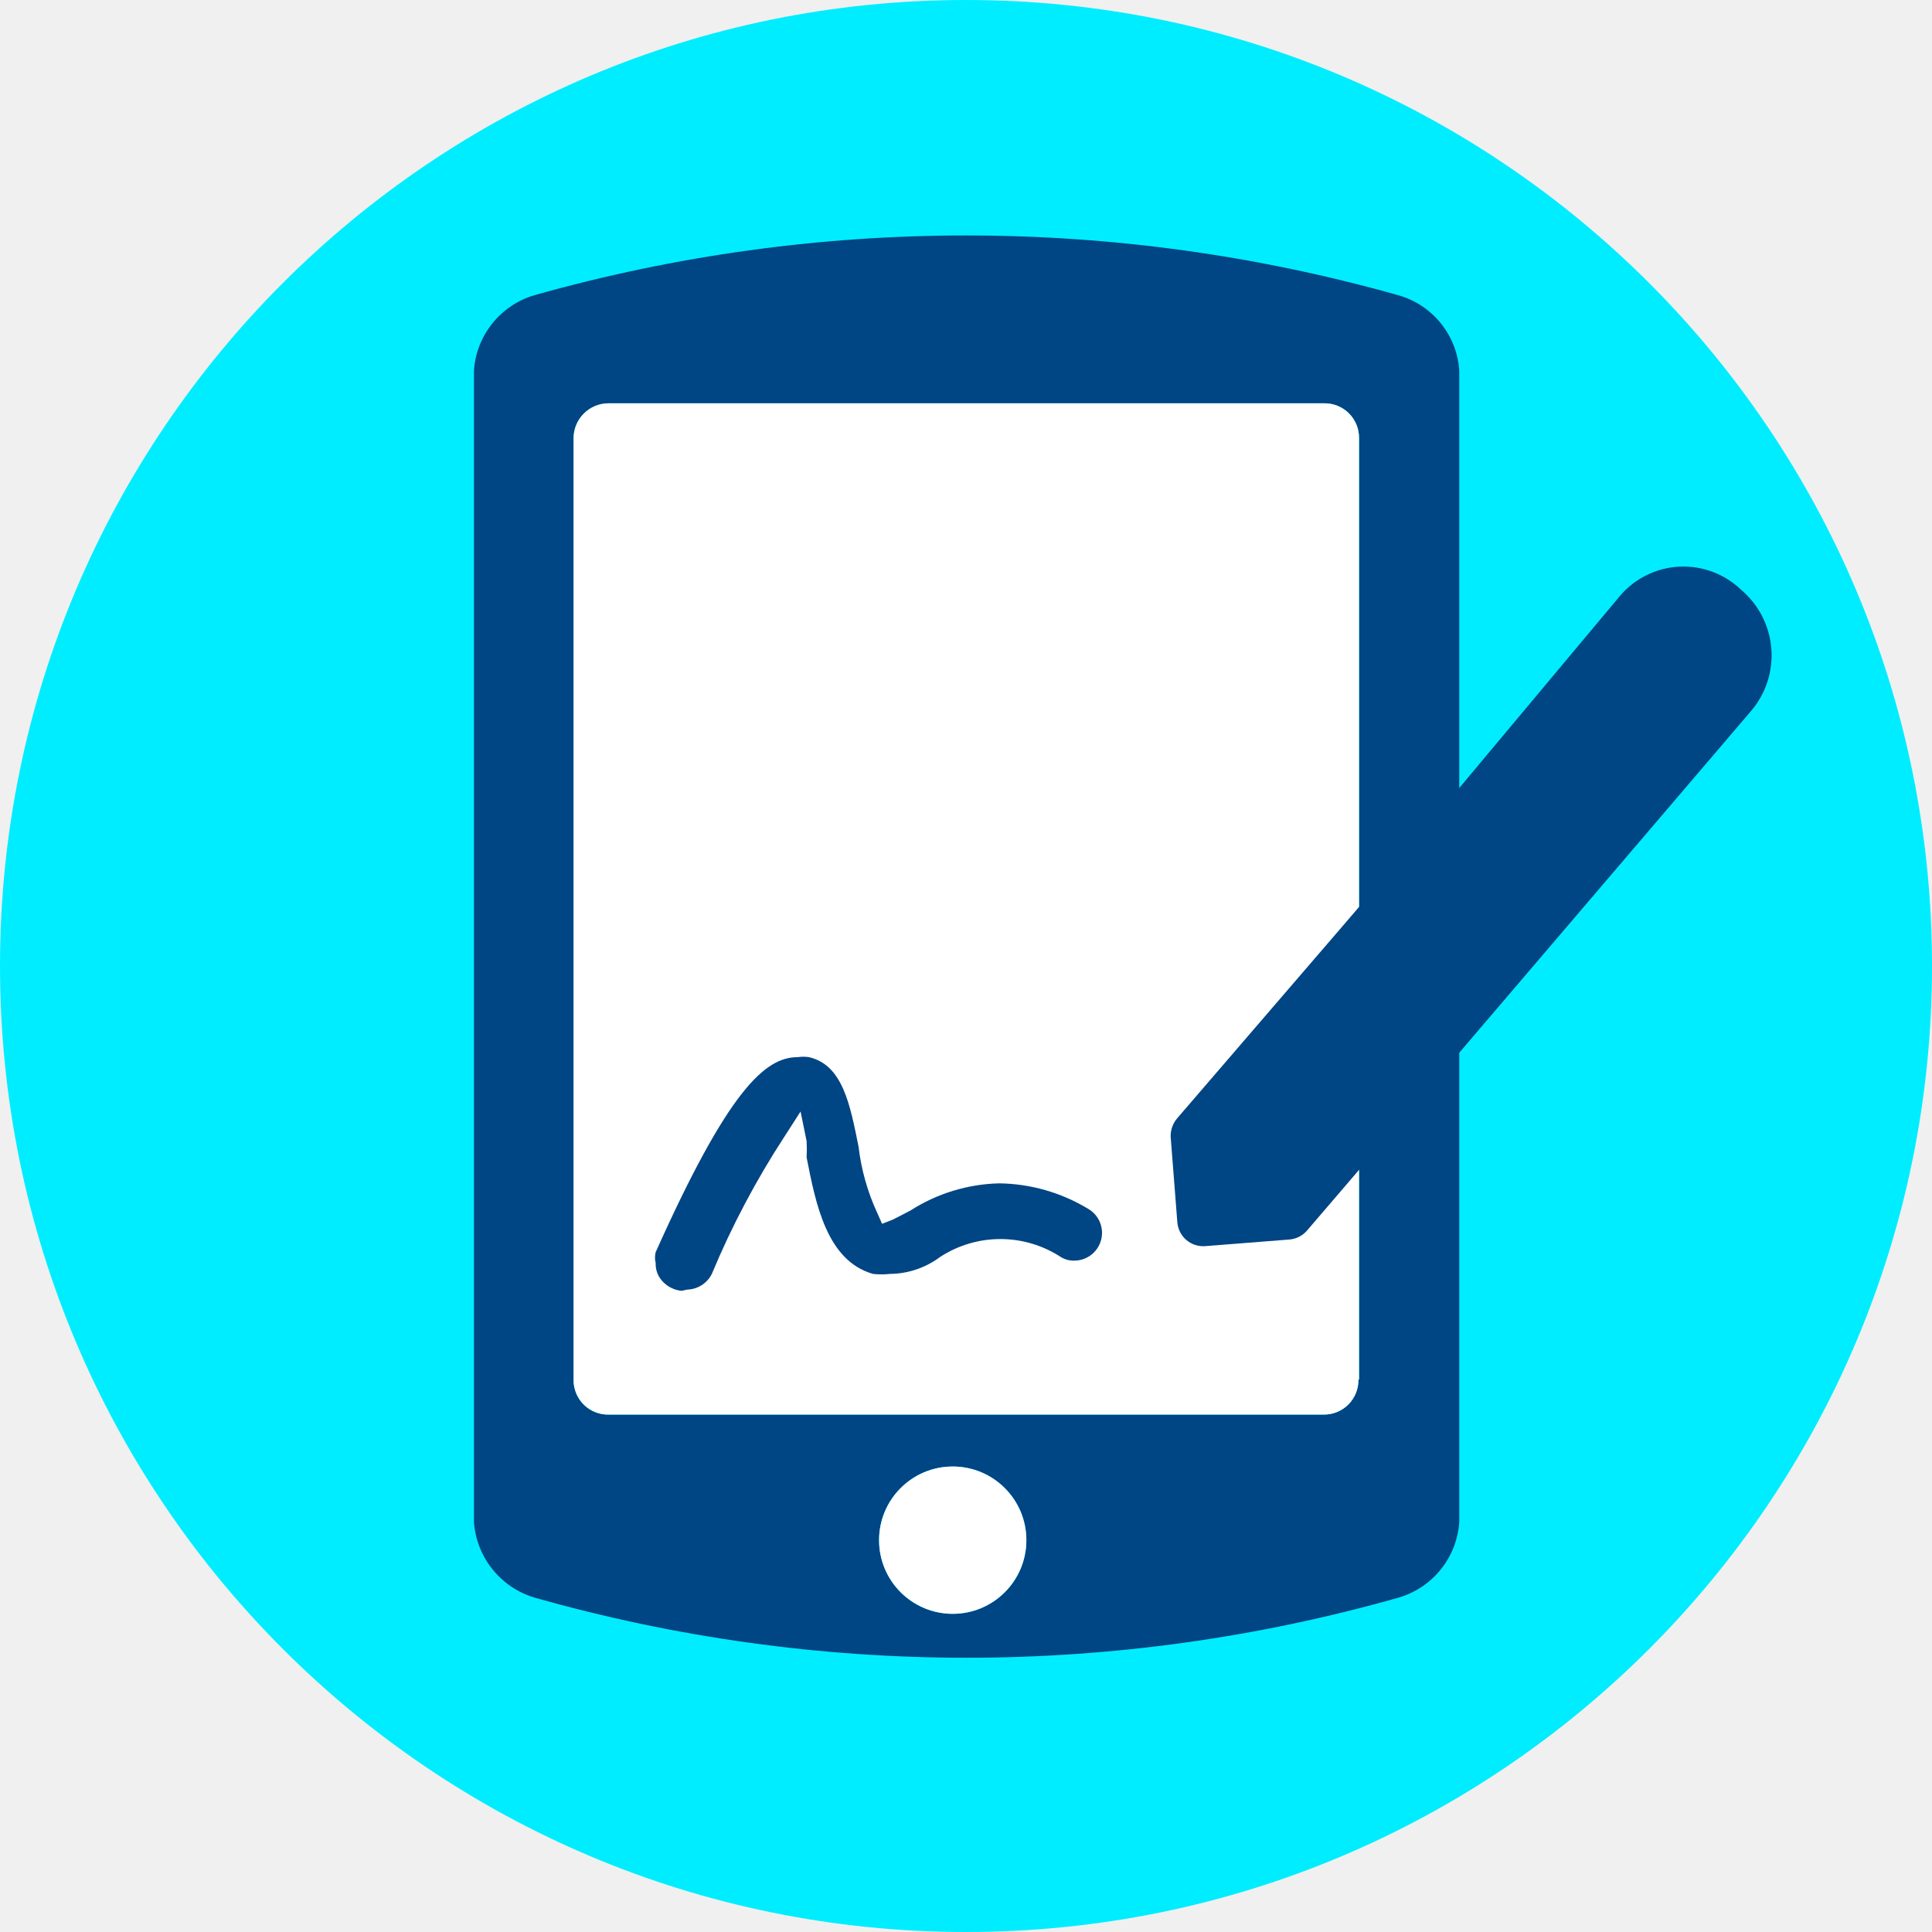
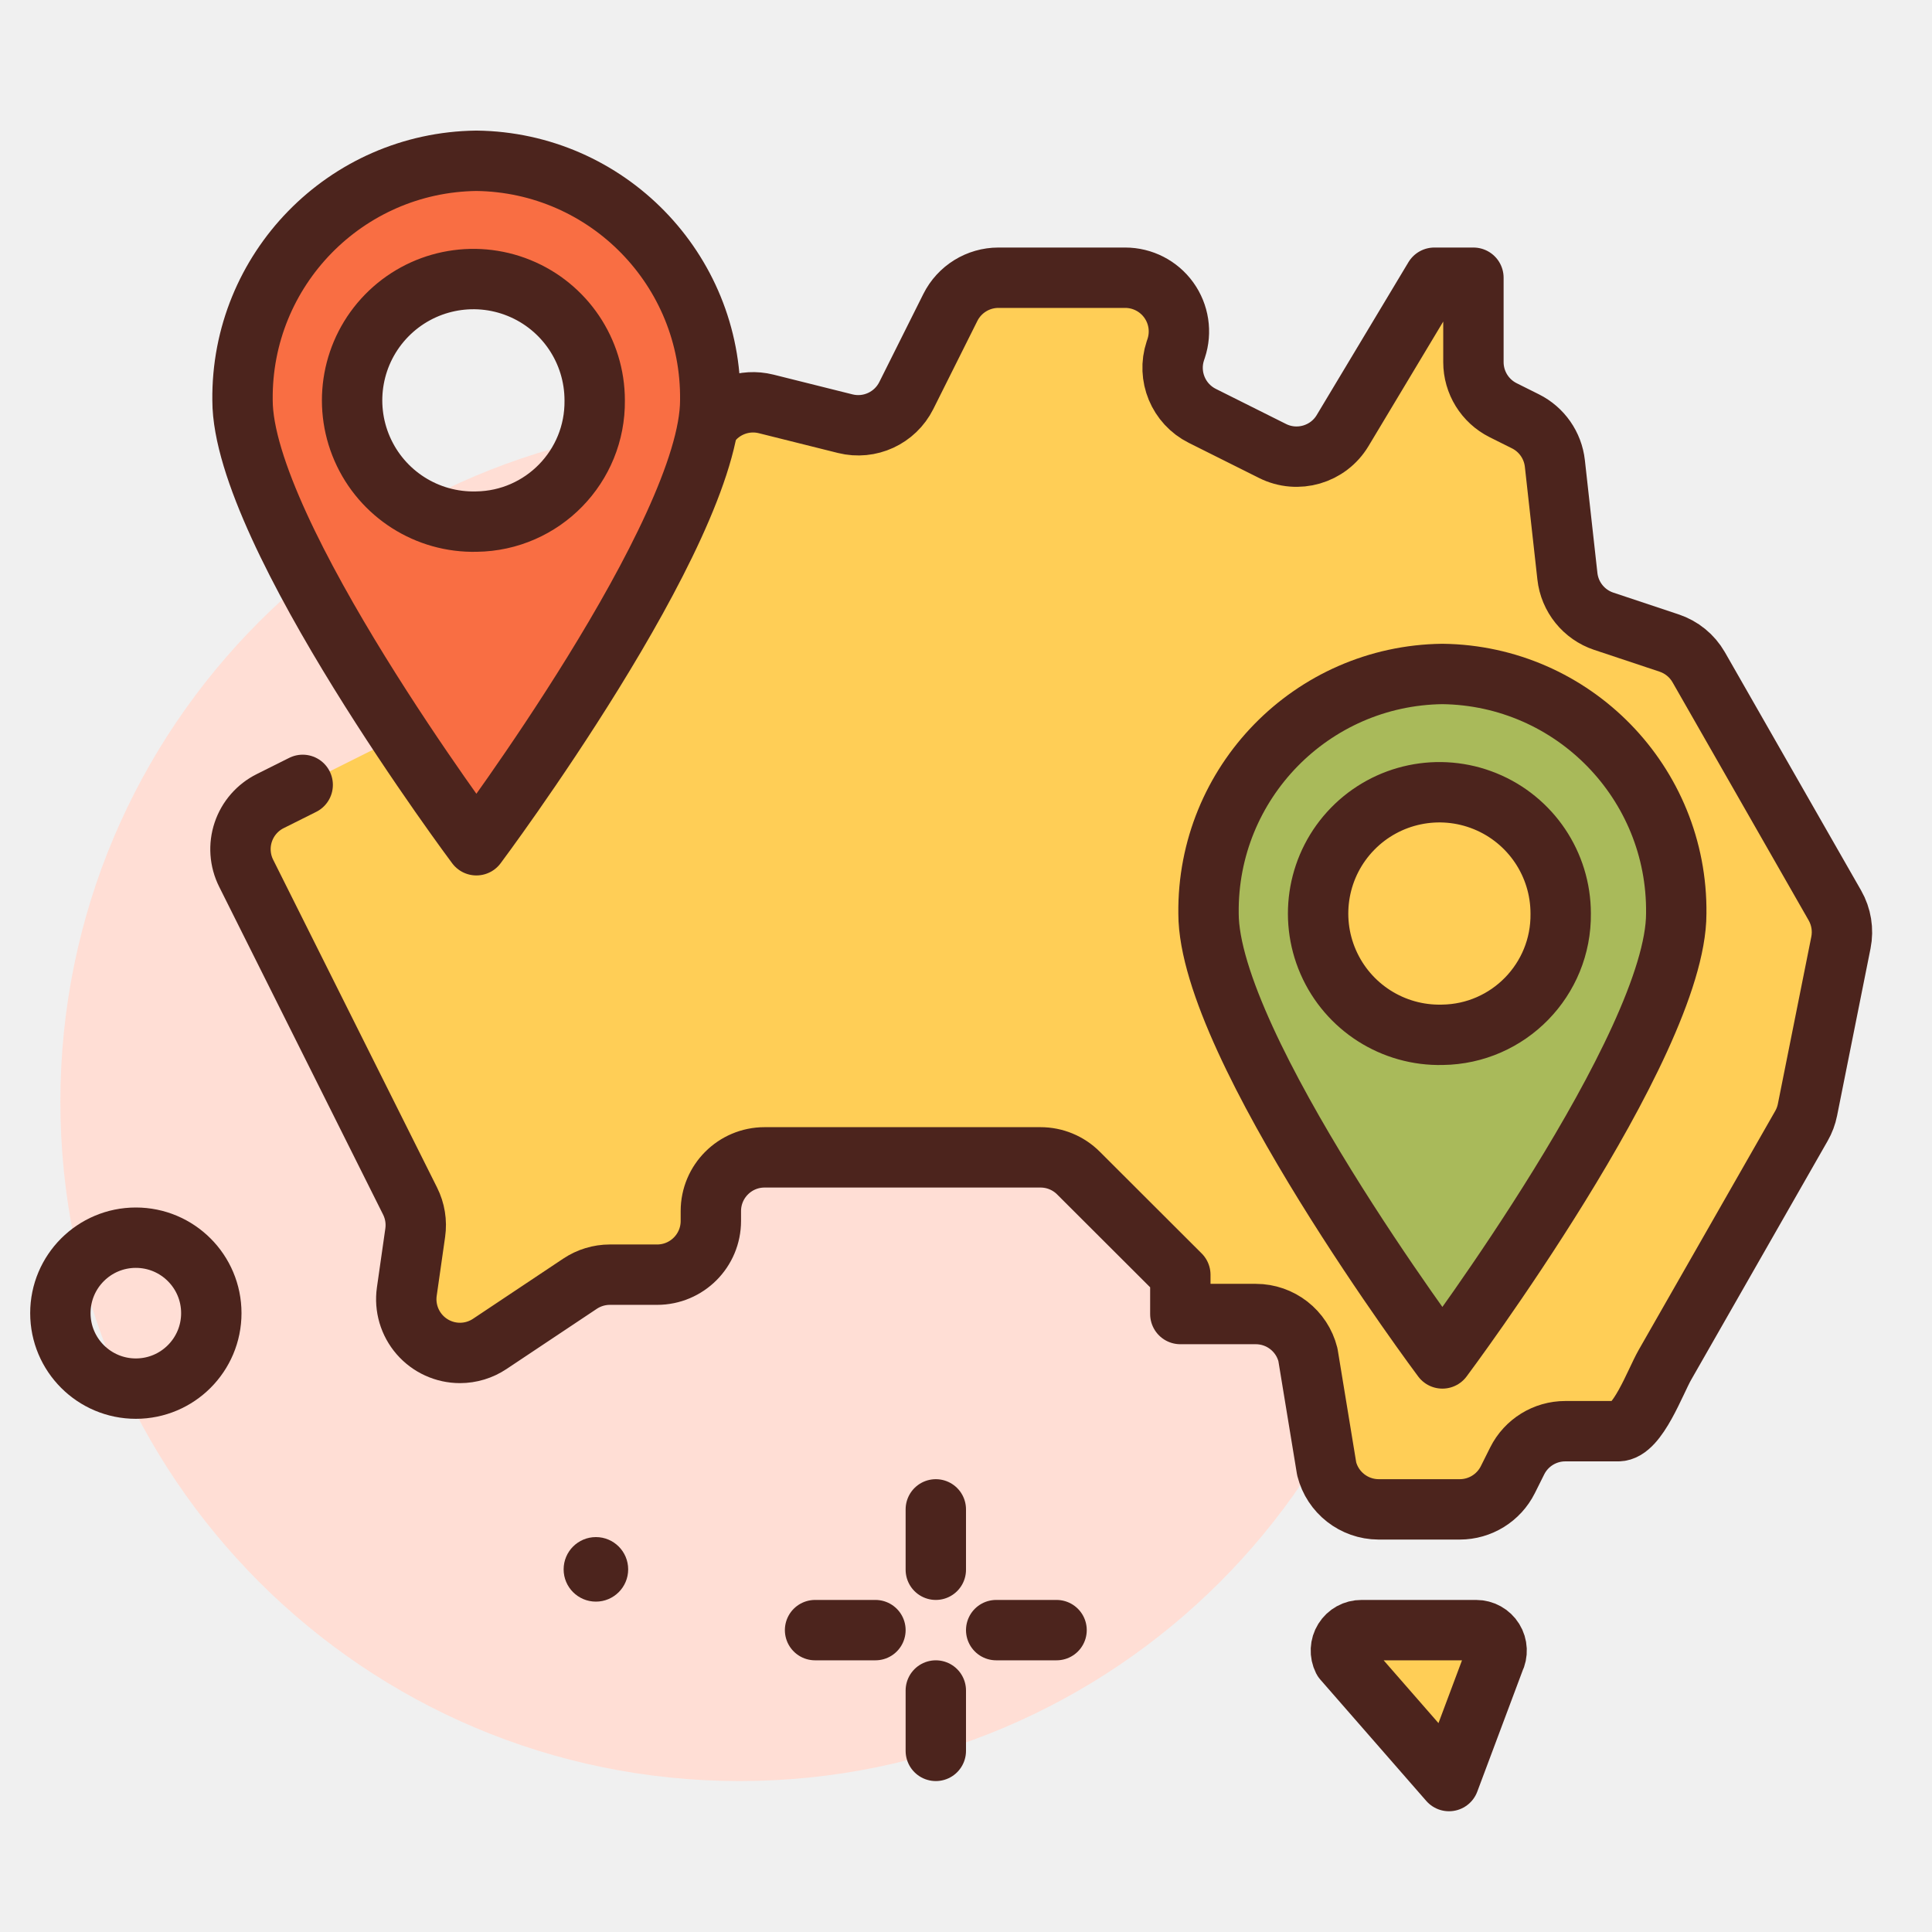
- <svg xmlns="http://www.w3.org/2000/svg" id="EM21" width="32" height="32" viewBox="0 0 32 32">
-   <circle id="Ellipse_154" data-name="Ellipse 154" cx="16" cy="16" r="16" fill="#00edff" />
-   <path id="Path_10588" data-name="Path 10588" d="M23.16,4.89a26.35,26.35,0,0,0-14.31,0,1.4,1.4,0,0,0-1,1.25V25.21a1.41,1.41,0,0,0,1,1.25,26.2,26.2,0,0,0,14.32,0,1.4,1.4,0,0,0,1-1.25V6.14a1.39,1.39,0,0,0-1.01-1.25ZM15.78,26.73A1.22,1.22,0,1,1,17,25.51,1.22,1.22,0,0,1,15.78,26.73Zm6.72-3.88a.57.57,0,0,1-.58.58H10.08a.57.57,0,0,1-.58-.58V7.26a.58.58,0,0,1,.58-.58H21.93a.57.57,0,0,1,.58.58V22.85Z" fill="#004584" />
-   <path id="Path_10589" data-name="Path 10589" d="M22.5,22.85a.57.57,0,0,1-.58.58H10.08a.57.57,0,0,1-.58-.58V7.26a.58.58,0,0,1,.58-.58H21.93a.57.57,0,0,1,.58.58V22.85Z" fill="#fff" />
-   <path id="Path_10590" data-name="Path 10590" d="M28.84,9.77h0a1.38,1.38,0,0,0-2,.09l-.05.06L23,14.45l-.78.91L19.5,18.52a.45.45,0,0,0-.11.31l.11,1.41a.43.43,0,0,0,.46.4l1.4-.11h0a.43.43,0,0,0,.29-.15l.9-1.05.78-.91L29,11.78a1.42,1.42,0,0,0-.16-2.01Z" fill="#004584" />
-   <path id="Path_10591" data-name="Path 10591" d="M11.29,21.38a.49.49,0,0,1-.3-.14.42.42,0,0,1-.13-.32.37.37,0,0,1,0-.18c1.2-2.68,1.81-3.23,2.35-3.23a.62.62,0,0,1,.19,0c.56.13.68.79.82,1.48a3.62,3.62,0,0,0,.31,1.1l.08.18.18-.07.29-.15a2.85,2.85,0,0,1,1.47-.45,2.92,2.92,0,0,1,1.47.42.46.46,0,0,1-.23.86.4.4,0,0,1-.22-.06,1.83,1.83,0,0,0-2,0,1.41,1.41,0,0,1-.83.28,1.27,1.27,0,0,1-.28,0c-.77-.22-.95-1.17-1.1-1.93a2.56,2.56,0,0,0,0-.27l-.1-.49-.27.42a14.07,14.07,0,0,0-1.2,2.27.47.47,0,0,1-.41.26Z" fill="#004584" />
-   <circle id="Ellipse_155" data-name="Ellipse 155" cx="1.22" cy="1.22" r="1.22" transform="translate(14.56 24.29)" fill="#fff" />
+ <svg xmlns="http://www.w3.org/2000/svg" width="800px" height="800px" viewBox="0 0 64 64">
+   <g id="travel">
+     <circle cx="24.5" cy="36.5" r="22.5" style="fill:#ffded5" />
+     <circle cx="4.5" cy="43.5" r="2.5" style="fill:none;stroke:#4c241d;stroke-linecap:round;stroke-linejoin:round;stroke-width:2px" />
+     <path d="M10.027,26l-1.074.537a1.779,1.779,0,0,0-.8,2.387l5.432,10.864a1.778,1.778,0,0,1,.17,1.047l-.279,1.952a1.78,1.78,0,0,0,1.762,2.031h0a1.778,1.778,0,0,0,.987-.3l2.989-1.993a1.785,1.785,0,0,1,.987-.3h1.568a1.78,1.78,0,0,0,1.779-1.78v-.327a1.78,1.78,0,0,1,1.779-1.779h9.141a1.776,1.776,0,0,1,1.258.521L39.1,42.229v1.3h2.5a1.781,1.781,0,0,1,1.727,1.348l.621,3.78A1.78,1.78,0,0,0,45.665,50h2.692a1.781,1.781,0,0,0,1.592-.984l.311-.623a1.78,1.78,0,0,1,1.592-.983h1.753c.639,0,1.228-1.638,1.545-2.192l4.525-7.92a1.759,1.759,0,0,0,.2-.534l1.108-5.539a1.782,1.782,0,0,0-.2-1.232L56.27,22.1a1.777,1.777,0,0,0-.982-.8l-2.161-.72a1.779,1.779,0,0,1-1.205-1.492l-.415-3.735a1.78,1.78,0,0,0-.973-1.395l-.741-.37a1.781,1.781,0,0,1-.984-1.592V9.2H47.514l-3.038,5.063a1.779,1.779,0,0,1-2.322.676l-2.326-1.163a1.78,1.78,0,0,1-.893-2.154l.027-.08A1.78,1.78,0,0,0,37.274,9.2h-4.2a1.781,1.781,0,0,0-1.592.984l-1.46,2.92A1.78,1.78,0,0,1,28,14.035l-2.621-.655a1.779,1.779,0,0,0-1.88.692L17.98,21.793a1.773,1.773,0,0,1-.652.557l-2.913,1.457" style="fill:#ffce56;stroke:#4c241d;stroke-linecap:round;stroke-linejoin:round;stroke-width:2px" />
+     <circle cx="19.74" cy="51.987" r="1.069" style="fill:#4c241d" />
+     <line x1="31" y1="50" x2="31" y2="52" style="fill:none;stroke:#4c241d;stroke-linecap:round;stroke-linejoin:round;stroke-width:2px" />
+     <line x1="31" y1="56" x2="31" y2="58" style="fill:none;stroke:#4c241d;stroke-linecap:round;stroke-linejoin:round;stroke-width:2px" />
+     <line x1="27" y1="54" x2="29" y2="54" style="fill:none;stroke:#4c241d;stroke-linecap:round;stroke-linejoin:round;stroke-width:2px" />
+     <line x1="33" y1="54" x2="35" y2="54" style="fill:none;stroke:#4c241d;stroke-linecap:round;stroke-linejoin:round;stroke-width:2px" />
+     <path d="M45.1,54H48.9a.677.677,0,0,1,.606.98L48,59l-3.51-4.02A.677.677,0,0,1,45.1,54Z" style="fill:#ffce56;stroke:#4c241d;stroke-linecap:round;stroke-linejoin:round;stroke-width:2px" />
+     <path d="M15.781,5.326a7.844,7.844,0,0,0-7.747,7.936C8.034,17.645,15.781,28,15.781,28s7.747-10.355,7.747-14.738A7.843,7.843,0,0,0,15.781,5.326Zm0,11.953A4.018,4.018,0,1,1,19.7,13.262,3.97,3.97,0,0,1,15.781,17.279Z" style="fill:#f96e43;stroke:#4c241d;stroke-linecap:round;stroke-linejoin:round;stroke-width:2px" />
+     <path d="M47.781,22.326a7.844,7.844,0,0,0-7.747,7.936C40.034,34.645,47.781,45,47.781,45s7.747-10.355,7.747-14.738A7.843,7.843,0,0,0,47.781,22.326Zm0,11.953A4.018,4.018,0,1,1,51.7,30.262,3.97,3.97,0,0,1,47.781,34.279Z" style="fill:#a9ba5a;stroke:#4c241d;stroke-linecap:round;stroke-linejoin:round;stroke-width:2px" />
+   </g>
</svg>
